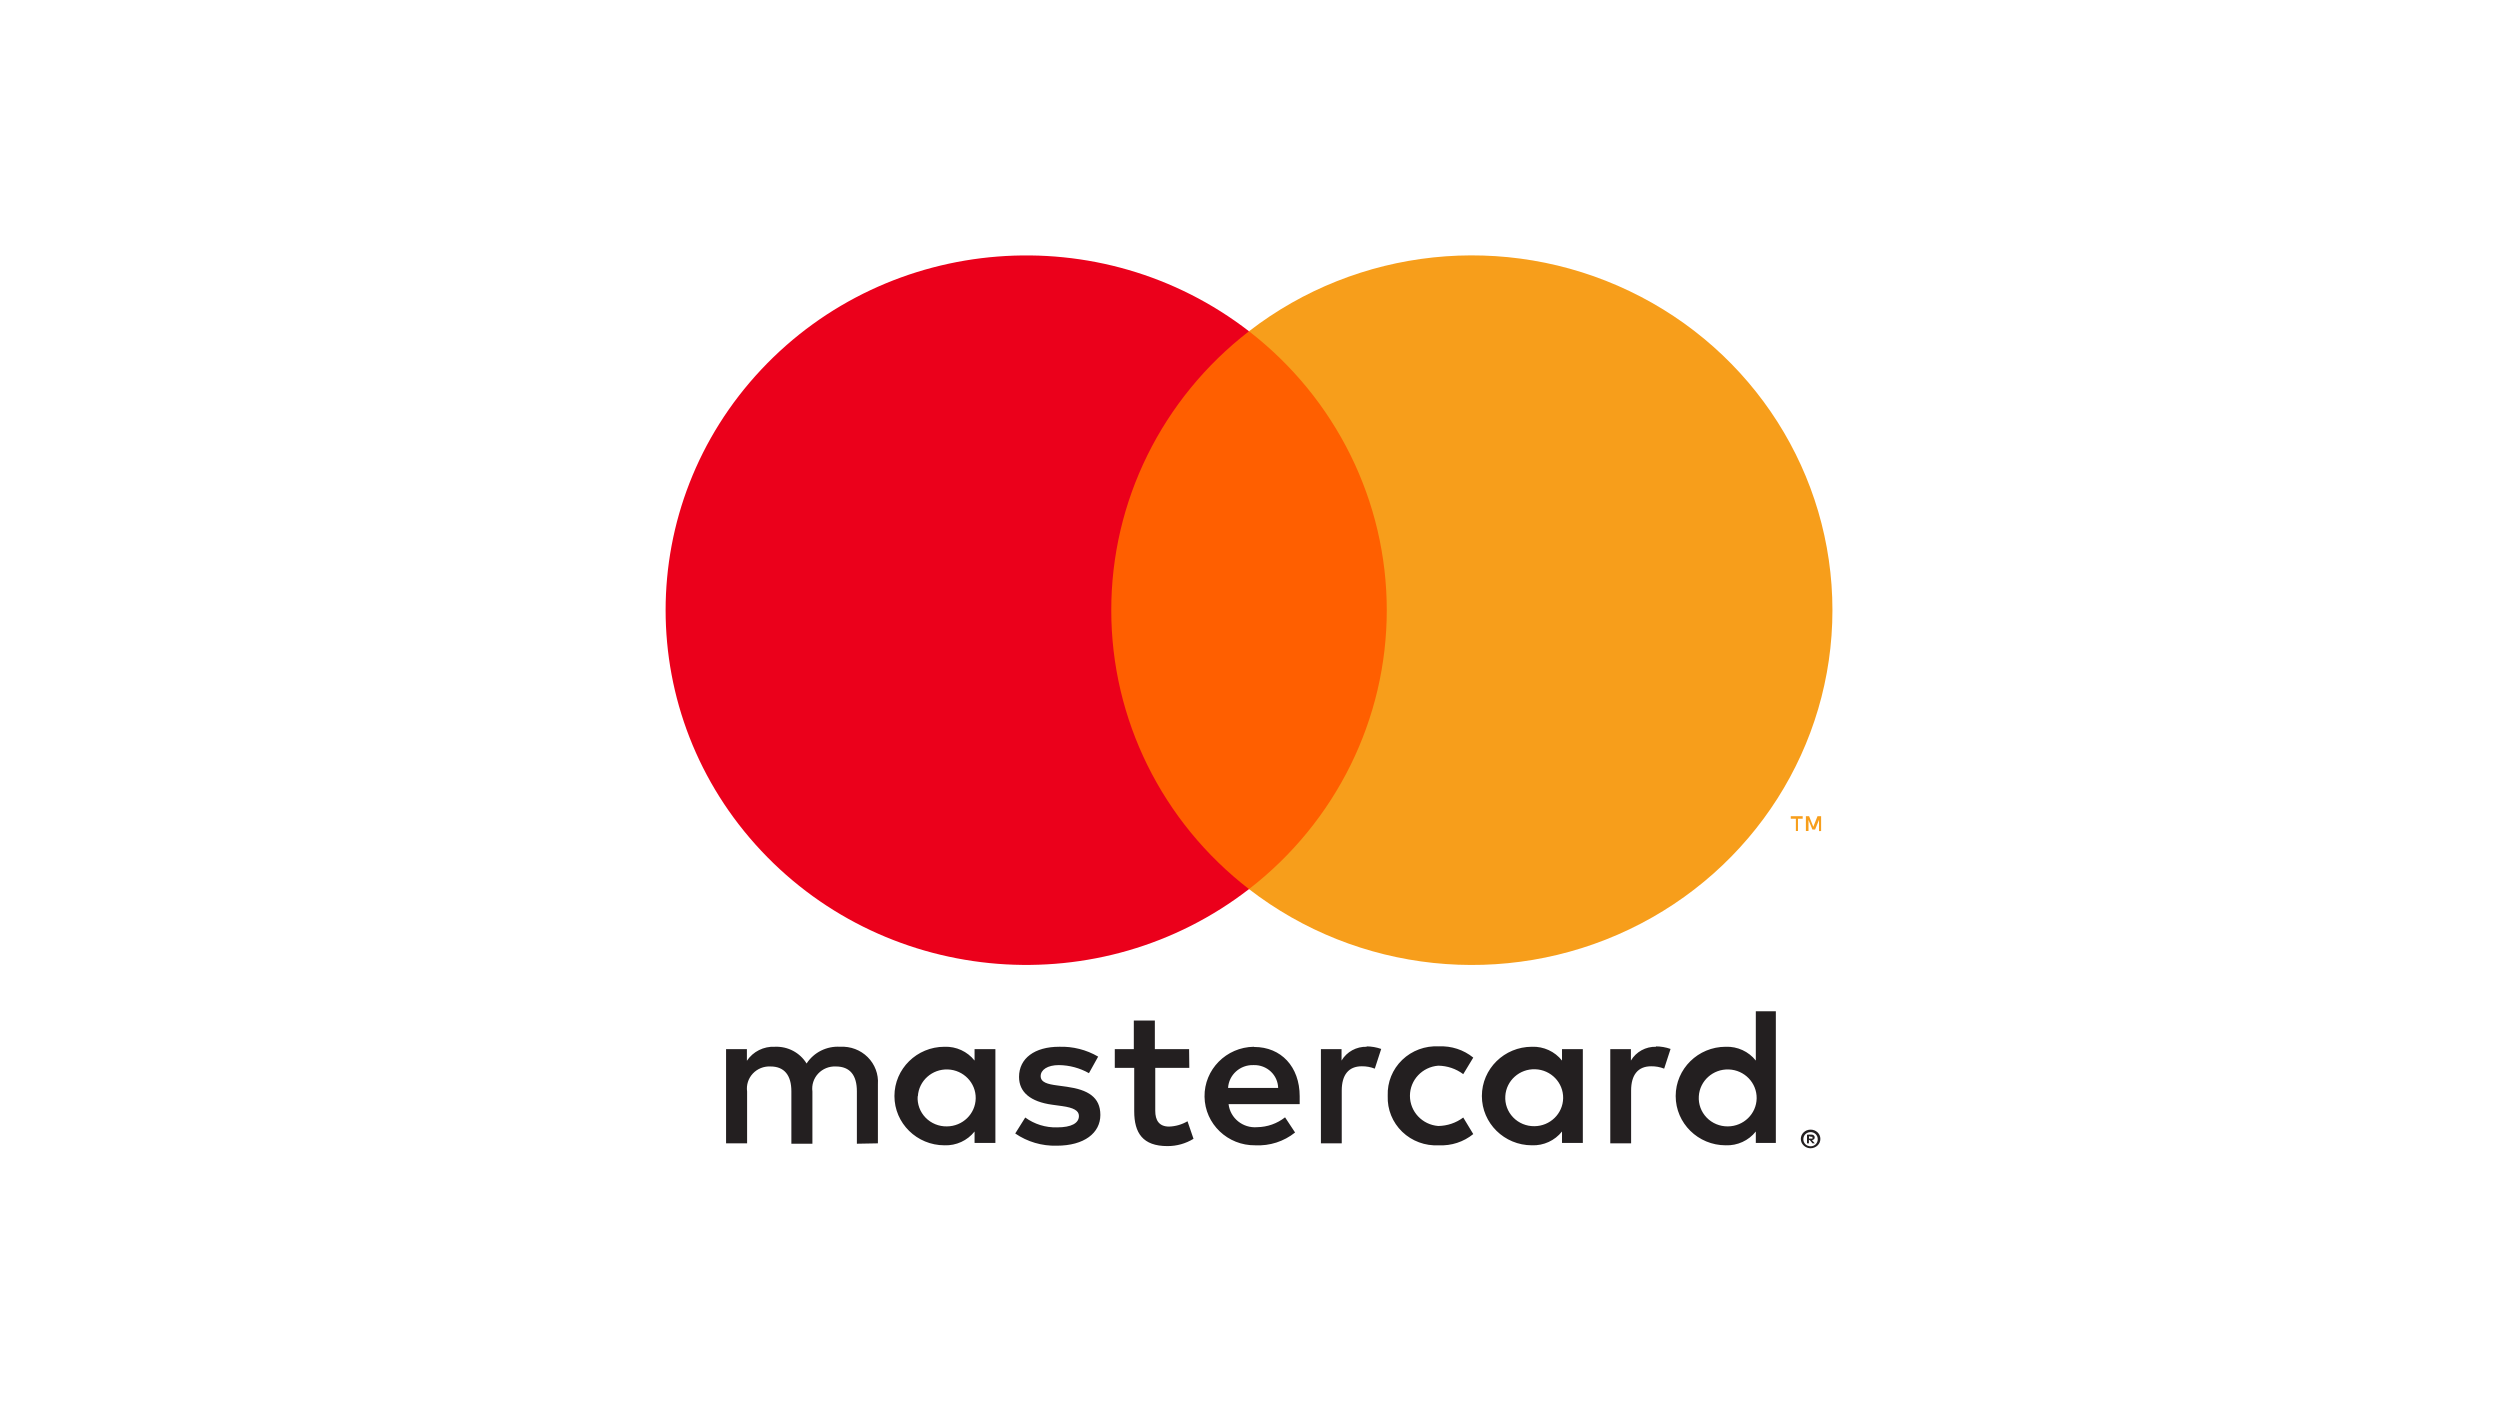
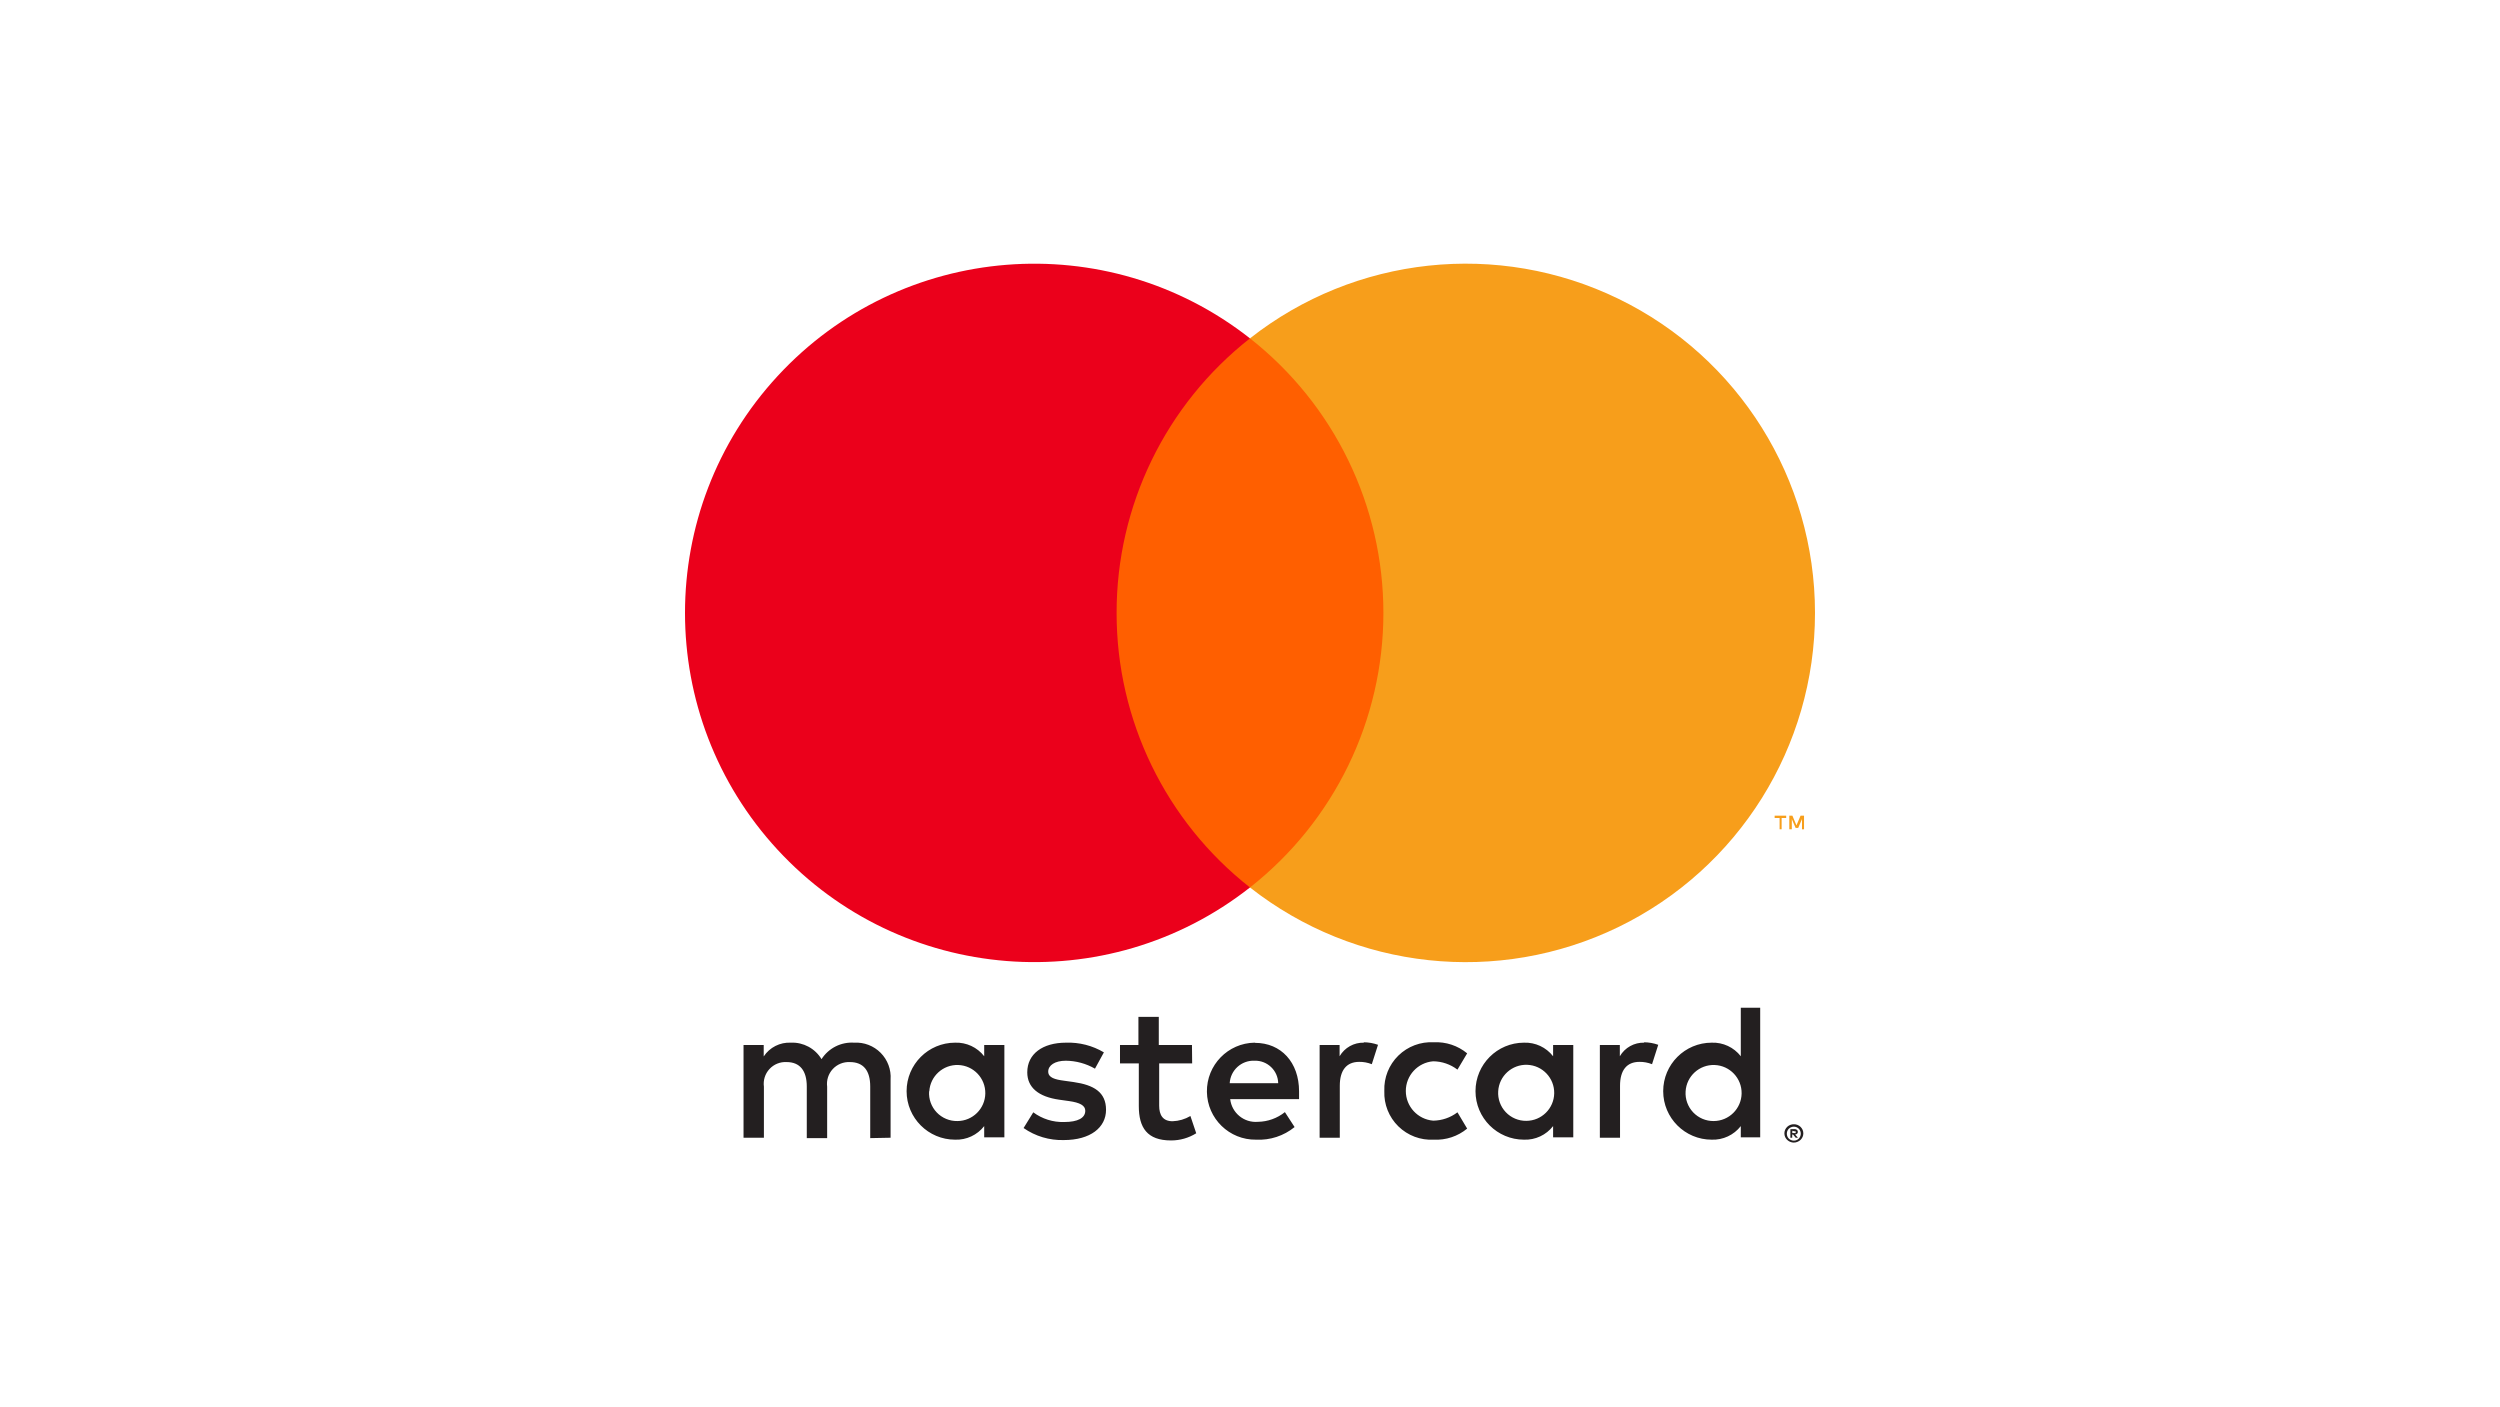
<svg xmlns="http://www.w3.org/2000/svg" height="360" viewBox="0 0 640 360" width="640">
-   <g fill="none" transform="translate(170 65)">
-     <path d="m54.744 227.694v-15.136c.181-2.575-.772-5.103-2.618-6.937-1.845-1.835-4.404-2.8-7.023-2.649-3.452-.223-6.753 1.421-8.615 4.288-1.698-2.782-4.807-4.428-8.103-4.288-2.869-.143-5.601 1.22-7.179 3.582v-2.977h-5.333v24.117h5.385v-13.269c-.232-1.67.306-3.354 1.466-4.594 1.161-1.239 2.823-1.905 4.534-1.814 3.538 0 5.333 2.27 5.333 6.357v13.42h5.385v-13.37c-.222-1.668.319-3.347 1.477-4.584s2.815-1.905 4.523-1.823c3.641 0 5.385 2.27 5.385 6.357v13.42zm79.667-24.117h-8.769v-7.316h-5.385v7.316h-4.872v4.793h4.974v11.1c0 5.6 2.205 8.93 8.513 8.93 2.357.008 4.667-.639 6.667-1.867l-1.538-4.49c-1.43.839-3.054 1.308-4.718 1.362-2.564 0-3.538-1.614-3.538-4.036v-10.999h8.718zm45.487-.605c-2.649-.077-5.128 1.278-6.462 3.532v-2.926h-5.282v24.117h5.333v-13.521c0-3.986 1.744-6.206 5.128-6.206 1.141-.015 2.273.19 3.333.605l1.641-5.045c-1.218-.429-2.501-.65-3.795-.656zm-68.769 2.523c-3.019-1.766-6.49-2.642-10-2.523-6.205 0-10.256 2.926-10.256 7.719 0 3.935 2.974 6.357 8.462 7.114l2.564.353c2.923.404 4.308 1.16 4.308 2.523 0 1.867-1.949 2.926-5.59 2.926-2.929.083-5.801-.805-8.154-2.523l-2.564 4.087c3.107 2.134 6.828 3.231 10.615 3.128 7.077 0 11.179-3.279 11.179-7.871s-3.231-6.458-8.564-7.215l-2.564-.353c-2.308-.303-4.154-.757-4.154-2.371s1.744-2.825 4.667-2.825c2.702.031 5.35.743 7.692 2.069zm142.846-2.523c-2.649-.077-5.128 1.278-6.462 3.532v-2.926h-5.282v24.117h5.333v-13.521c0-3.986 1.744-6.206 5.128-6.206 1.141-.015 2.273.19 3.333.605l1.641-5.045c-1.218-.429-2.501-.65-3.795-.656zm-68.718 12.613c-.128 3.427 1.217 6.748 3.706 9.149 2.489 2.401 5.891 3.658 9.371 3.464 3.202.16 6.349-.866 8.821-2.876l-2.564-4.238c-1.844 1.383-4.092 2.144-6.41 2.169-4.088-.325-7.237-3.684-7.237-7.719 0-4.035 3.149-7.394 7.237-7.719 2.318.025 4.567.786 6.41 2.169l2.564-4.238c-2.471-2.01-5.618-3.036-8.821-2.876-3.48-.194-6.882 1.064-9.371 3.464-2.489 2.401-3.834 5.722-3.706 9.149zm49.949 0v-12.008h-5.333v2.926c-1.837-2.326-4.7-3.64-7.692-3.532-7.081 0-12.821 5.647-12.821 12.613s5.74 12.613 12.821 12.613c2.992.109 5.855-1.206 7.692-3.532v2.926h5.333zm-19.846 0c.237-3.959 3.647-7.005 7.675-6.856 4.028.149 7.196 3.438 7.131 7.403-.065 3.965-3.34 7.152-7.371 7.173-2.052.026-4.023-.793-5.434-2.259-1.412-1.466-2.137-3.445-2.001-5.46zm-64.359-12.613c-7.081.098-12.74 5.824-12.641 12.79s5.919 12.534 13 12.437c3.689.186 7.317-.982 10.179-3.279l-2.564-3.885c-2.025 1.598-4.533 2.485-7.128 2.523-3.666.31-6.916-2.307-7.333-5.903h18.205c0-.656 0-1.312 0-2.018 0-7.568-4.769-12.613-11.641-12.613zm0 4.692c1.612-.034 3.171.564 4.335 1.662 1.164 1.098 1.837 2.605 1.87 4.191h-12.821c.193-3.368 3.086-5.968 6.513-5.853zm133.615 7.972v-21.745h-5.128v12.613c-1.837-2.326-4.7-3.64-7.692-3.532-7.081 0-12.821 5.647-12.821 12.613s5.74 12.613 12.821 12.613c2.992.109 5.855-1.206 7.692-3.532v2.926h5.128zm8.897 8.552c.333-.004.664.056.974.177.294.118.564.289.795.505.225.218.408.474.538.757.262.595.262 1.271 0 1.867-.131.283-.313.539-.538.757-.231.215-.5.386-.795.505-.307.133-.639.202-.974.202-.992-.007-1.891-.577-2.308-1.463-.259-.596-.259-1.271 0-1.867.131-.283.313-.539.538-.757.231-.215.5-.386.795-.505.334-.131.692-.191 1.051-.177zm0 4.263c.256.002.509-.05.744-.151.221-.097.421-.234.59-.404.665-.714.665-1.809 0-2.523-.169-.17-.369-.307-.59-.404-.235-.101-.488-.152-.744-.151-.256.001-.508.053-.744.151-.23.093-.44.23-.615.404-.665.714-.665 1.809 0 2.523.176.173.385.31.615.404.259.11.539.161.821.151zm.154-3.002c.239-.011.475.06.667.202.159.13.245.327.231.53.007.169-.058.334-.179.454-.149.133-.338.213-.538.227l.744.832h-.59l-.692-.832h-.231v.832h-.487v-2.22zm-.564.429v.605h.564c.1.029.207.029.308 0 .037-.071.037-.156 0-.227.037-.071.037-.156 0-.227-.1-.029-.207-.029-.308 0zm-28.205-10.242c.237-3.959 3.647-7.005 7.675-6.856 4.028.149 7.196 3.438 7.131 7.403-.065 3.965-3.34 7.152-7.371 7.173-2.052.026-4.023-.793-5.434-2.259-1.412-1.466-2.137-3.445-2.001-5.46zm-180.077 0v-12.058h-5.333v2.926c-1.837-2.326-4.7-3.64-7.692-3.532-7.081 0-12.821 5.647-12.821 12.613s5.74 12.613 12.821 12.613c2.992.109 5.855-1.206 7.692-3.532v2.926h5.333zm-19.846 0c.237-3.959 3.647-7.005 7.675-6.856 4.028.149 7.196 3.438 7.131 7.403-.065 3.965-3.34 7.152-7.371 7.173-2.061.04-4.045-.773-5.468-2.24-1.423-1.467-2.156-3.455-2.019-5.479z" fill="#231f20" />
-     <path d="m109.359 19.803h80.769v142.807h-80.769z" fill="#ff5f00" />
-     <path d="m114.487 91.219c-.03-27.871 12.971-54.208 35.256-71.416-37.847-29.263-92.196-25-124.853 9.792-32.657 34.792-32.657 88.432 0 123.224 32.657 34.792 87.006 39.054 124.853 9.792-22.278-17.203-35.279-43.528-35.256-71.391z" fill="#eb001b" />
-     <path d="m299.103 91.219c0 34.771-20.181 66.489-51.97 81.683-31.789 15.195-69.606 11.198-97.389-10.292 22.268-17.217 35.27-43.539 35.27-71.404 0-27.864-13.002-54.186-35.27-71.404 27.784-21.49 65.6-25.487 97.389-10.292s51.97 46.912 51.97 81.683zm-8.821 56.52v-3.146h1.205v-.651h-3.051v.651h1.308v3.146zm5.923 0v-3.796h-.923l-1.077 2.712-1.077-2.712h-.821v3.796h.667v-2.847l1 2.468h.692l1-2.468v2.874z" fill="#f79e1b" />
+   <path d="m0 0h146.8v120.41h-146.8z" fill="none" />
+   <g transform="translate(160.2053 52.34916)">
+     <path d="m67.786 238.909v-14.899a8.84 8.84 0 0 0 -9.337-9.436 9.188 9.188 0 0 0 -8.344 4.221 8.716 8.716 0 0 0 -7.847-4.221 7.847 7.847 0 0 0 -6.953 3.526v-2.93h-5.165v23.739h5.215v-13.062a5.562 5.562 0 0 1 5.811-6.307c3.427 0 5.165 2.235 5.165 6.258v13.211h5.215v-13.161a5.587 5.587 0 0 1 5.811-6.307c3.526 0 5.215 2.235 5.215 6.258v13.211zm77.153-23.739h-8.493v-7.201h-5.215v7.201h-4.718v4.718h4.817v10.926c0 5.513 2.136 8.791 8.244 8.791a12.118 12.118 0 0 0 6.456-1.838l-1.49-4.42a9.535 9.535 0 0 1 -4.569 1.341c-2.483 0-3.427-1.589-3.427-3.973v-10.827h8.443zm44.052-.596a7.003 7.003 0 0 0 -6.258 3.476v-2.881h-5.115v23.739h5.165v-13.31c0-3.923 1.689-6.109 4.966-6.109a8.418 8.418 0 0 1 3.228.596l1.589-4.966a11.05 11.05 0 0 0 -3.675-.646zm-66.599 2.483a17.755 17.755 0 0 0 -9.684-2.483c-6.009 0-9.933 2.881-9.933 7.599 0 3.874 2.881 6.258 8.195 7.003l2.483.348c2.831.397 4.172 1.142 4.172 2.483 0 1.838-1.887 2.881-5.413 2.881a12.639 12.639 0 0 1 -7.897-2.483l-2.483 4.023a17.134 17.134 0 0 0 10.28 3.079c6.854 0 10.827-3.228 10.827-7.748s-3.129-6.357-8.294-7.102l-2.483-.348c-2.235-.298-4.023-.745-4.023-2.334s1.689-2.781 4.519-2.781a15.296 15.296 0 0 1 7.45 2.036zm138.339-2.483a7.003 7.003 0 0 0 -6.258 3.476v-2.881h-5.115v23.739h5.165v-13.31c0-3.923 1.689-6.109 4.966-6.109a8.418 8.418 0 0 1 3.228.596l1.589-4.966a11.05 11.05 0 0 0 -3.675-.646zm-66.55 12.416a11.994 11.994 0 0 0 12.664 12.416 12.416 12.416 0 0 0 8.542-2.831l-2.483-4.172a10.429 10.429 0 0 1 -6.208 2.136 7.623 7.623 0 0 1 0-15.197 10.429 10.429 0 0 1 6.208 2.136l2.483-4.172a12.416 12.416 0 0 0 -8.542-2.831 11.994 11.994 0 0 0 -12.664 12.416zm48.373 0v-11.82h-5.165v2.881a9.014 9.014 0 0 0 -7.45-3.476 12.416 12.416 0 0 0 0 24.832 9.014 9.014 0 0 0 7.45-3.476v2.881h5.165zm-19.22 0a7.176 7.176 0 1 1 7.201 7.599 7.127 7.127 0 0 1 -7.201-7.599zm-62.328-12.416a12.417 12.417 0 0 0 .348 24.832 14.427 14.427 0 0 0 9.858-3.228l-2.483-3.824a11.299 11.299 0 0 1 -6.903 2.483 6.58 6.58 0 0 1 -7.102-5.811h17.631c0-.646 0-1.291 0-1.987 0-7.45-4.619-12.416-11.274-12.416zm0 4.619a5.885 5.885 0 0 1 6.009 5.761h-12.416a6.109 6.109 0 0 1 6.307-5.761zm129.399 7.847v-21.405h-4.966v12.416a9.014 9.014 0 0 0 -7.45-3.476 12.416 12.416 0 0 0 0 24.832 9.014 9.014 0 0 0 7.45-3.476v2.881h4.966zm8.617 8.418a2.483 2.483 0 0 1 .944.174 2.483 2.483 0 0 1 .77.497 2.483 2.483 0 0 1 .521.745 2.309 2.309 0 0 1 0 1.838 2.483 2.483 0 0 1 -.521.745 2.483 2.483 0 0 1 -.77.497 2.334 2.334 0 0 1 -.944.199 2.483 2.483 0 0 1 -2.235-1.44 2.334 2.334 0 0 1 0-1.838 2.483 2.483 0 0 1 .521-.745 2.483 2.483 0 0 1 .77-.497 2.483 2.483 0 0 1 1.018-.174zm0 4.197a1.763 1.763 0 0 0 .72-.149 1.862 1.862 0 0 0 .571-.397 1.838 1.838 0 0 0 0-2.483 1.838 1.838 0 0 0 -.571-.397 1.788 1.788 0 0 0 -.72-.149 1.862 1.862 0 0 0 -.72.149 1.813 1.813 0 0 0 -.596.397 1.838 1.838 0 0 0 0 2.483 1.838 1.838 0 0 0 .596.397 1.838 1.838 0 0 0 .795.149zm.149-2.955a.993.993 0 0 1 .646.199.621.621 0 0 1 .223.521.596.596 0 0 1 -.174.447.869.869 0 0 1 -.521.223l.72.819h-.571l-.67-.819h-.223v.819h-.472v-2.185zm-.546.422v.596h.546a.521.521 0 0 0 .298 0 .248.248 0 0 0 0-.223.248.248 0 0 0 0-.223.521.521 0 0 0 -.298 0zm-27.315-10.082a7.176 7.176 0 1 1 7.201 7.599 7.127 7.127 0 0 1 -7.201-7.599zm-174.395 0v-11.87h-5.165v2.881a9.014 9.014 0 0 0 -7.45-3.476 12.416 12.416 0 0 0 0 24.832 9.014 9.014 0 0 0 7.45-3.476v2.881h5.165zm-19.22 0a7.176 7.176 0 1 1 7.201 7.599 7.127 7.127 0 0 1 -7.251-7.599z" fill="#231f20" stroke-width="2.483" />
+     <g transform="matrix(2.483193 0 0 2.483193 -22.47822 -22.47161)">
+       <path d="m57.65 22.85h31.5v56.61h-31.5z" fill="#ff5f00" />
+       <path d="m59.65 51.16a35.94 35.94 0 0 1 13.75-28.31 36 36 0 1 0 0 56.61 35.94 35.94 0 0 1 -13.75-28.3z" fill="#eb001b" />
+       <g fill="#f79e1b">
+         <path d="m131.65 51.16a36 36 0 0 1 -58.25 28.3 36 36 0 0 0 0-56.61 36 36 0 0 1 58.25 28.3z" />
+         <path d="m128.21 73.46v-1.16h.47v-.24h-1.19v.24h.51v1.16zm2.31 0v-1.4h-.36l-.42 1-.42-1h-.32v1.4h.26v-1.05l.39.91h.27l.39-.91v1.06z" />
+       </g>
+     </g>
  </g>
</svg>
